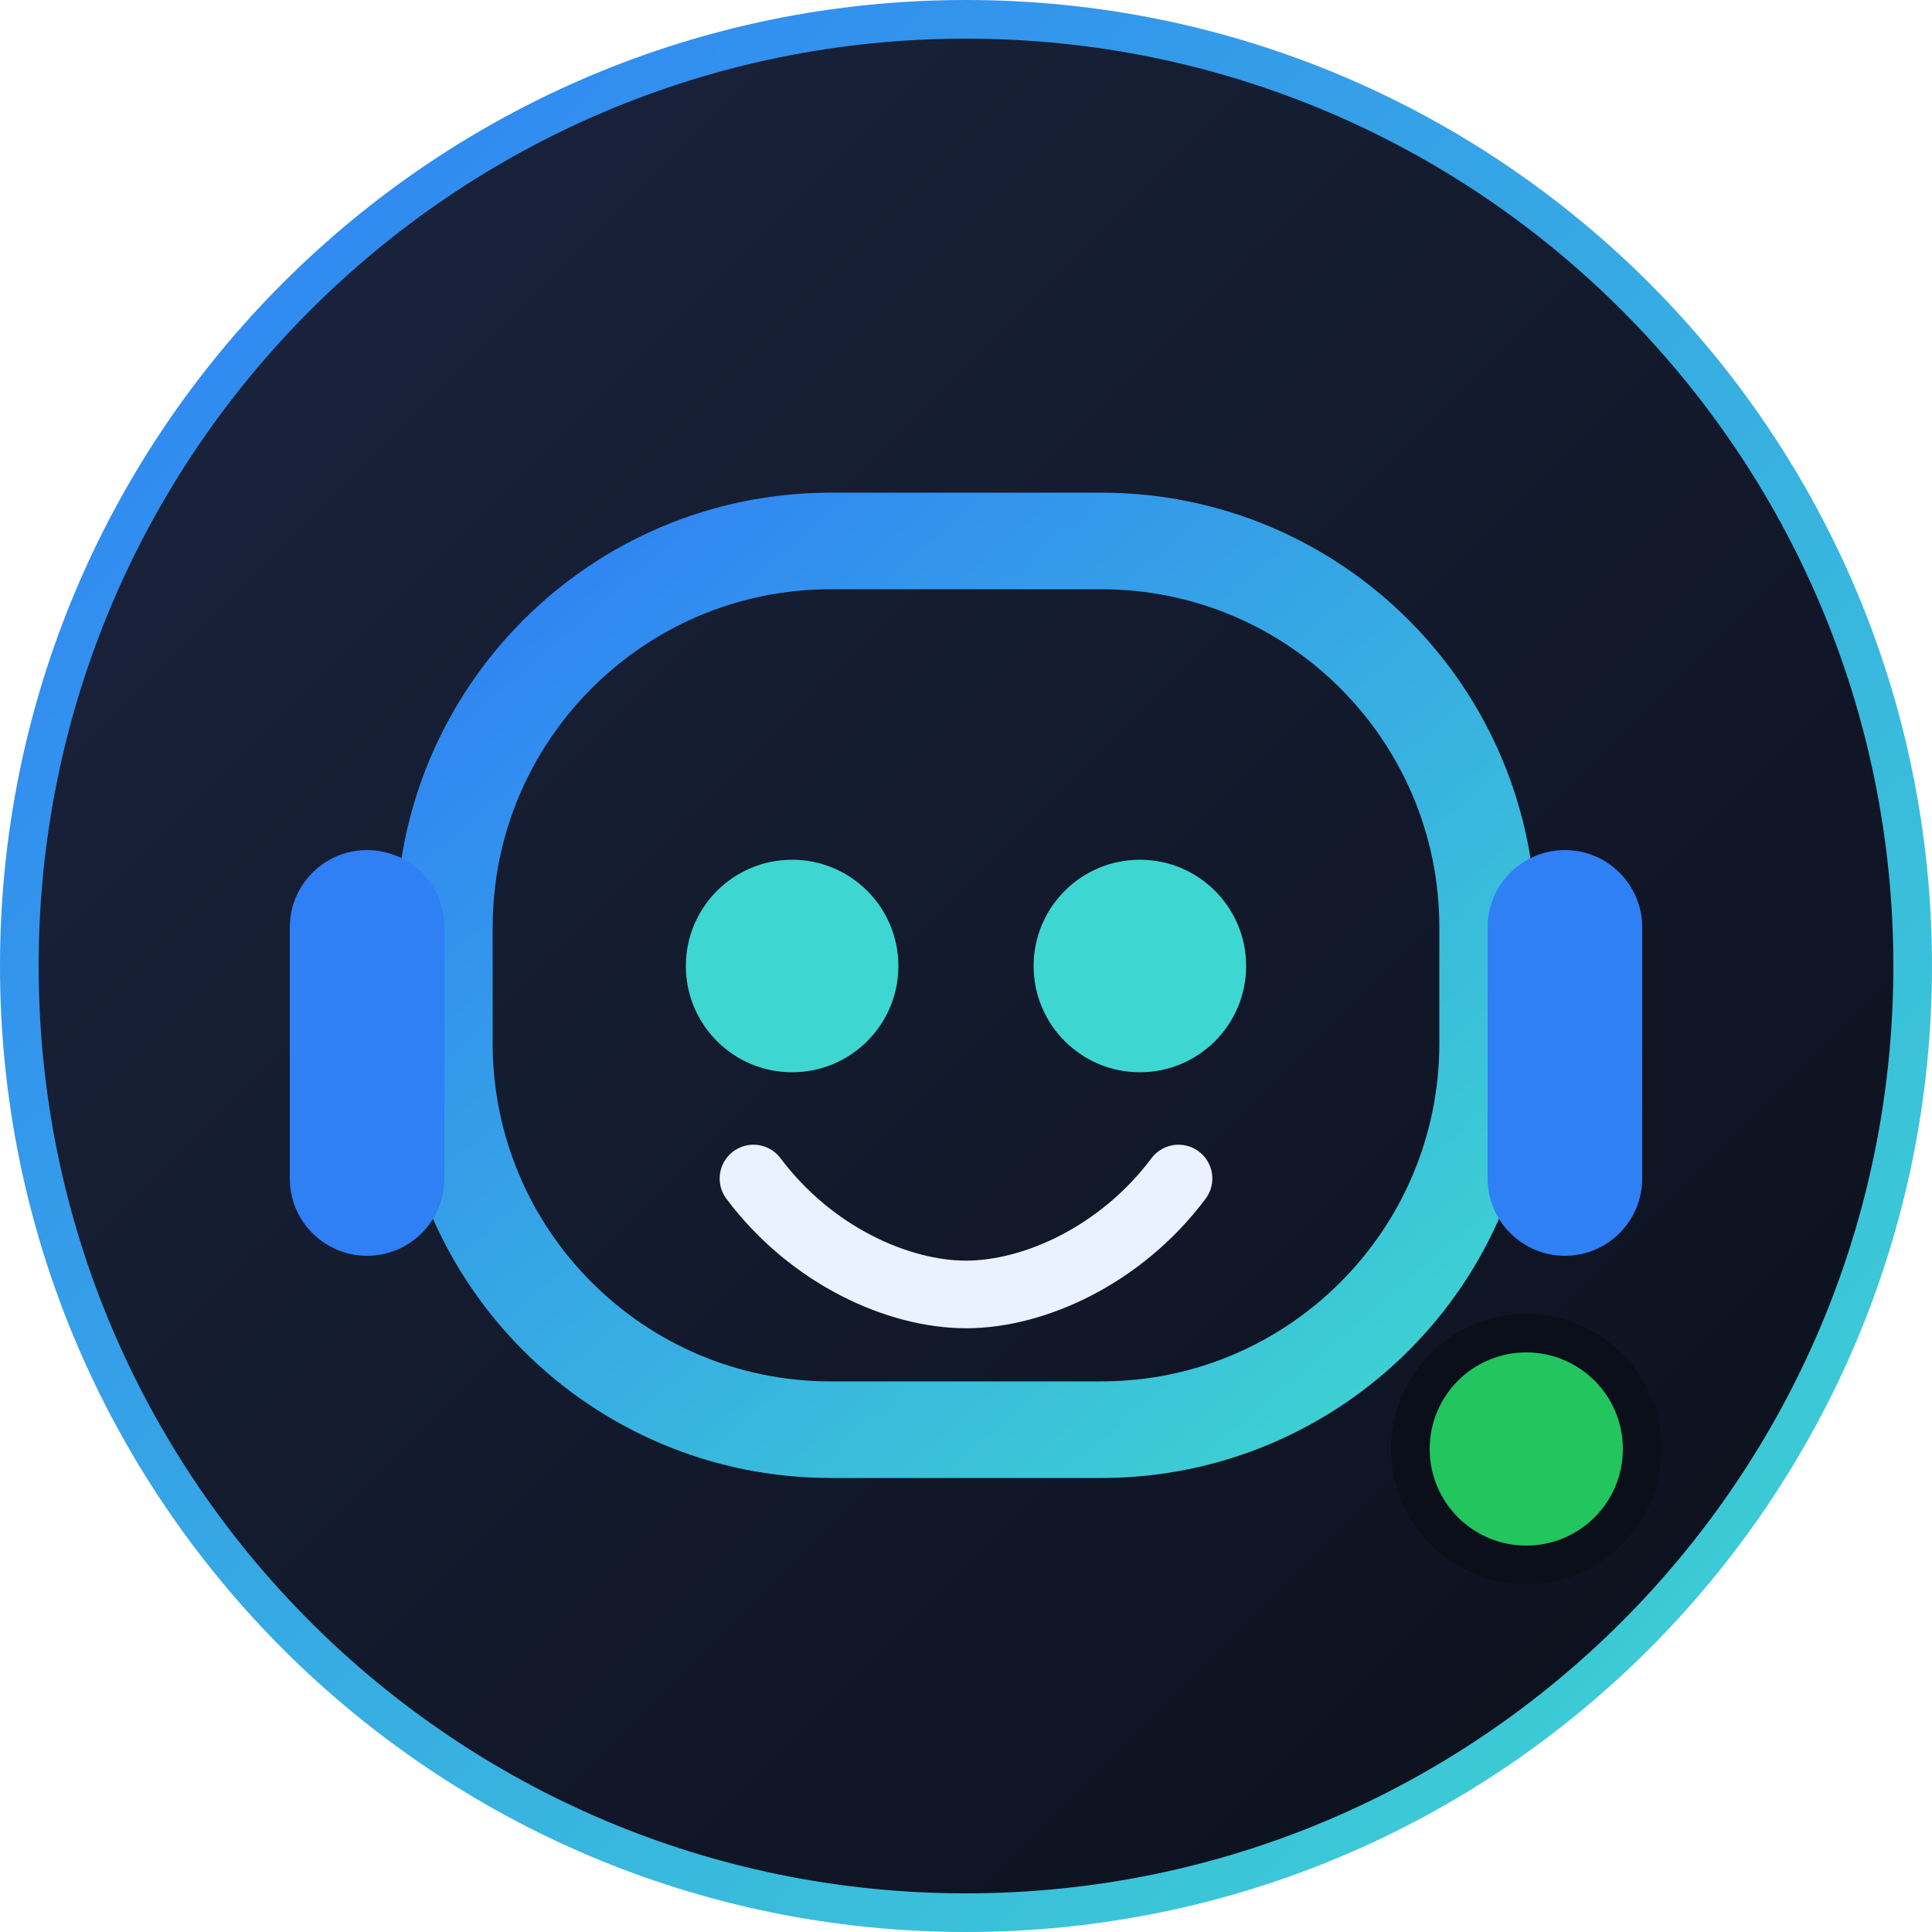
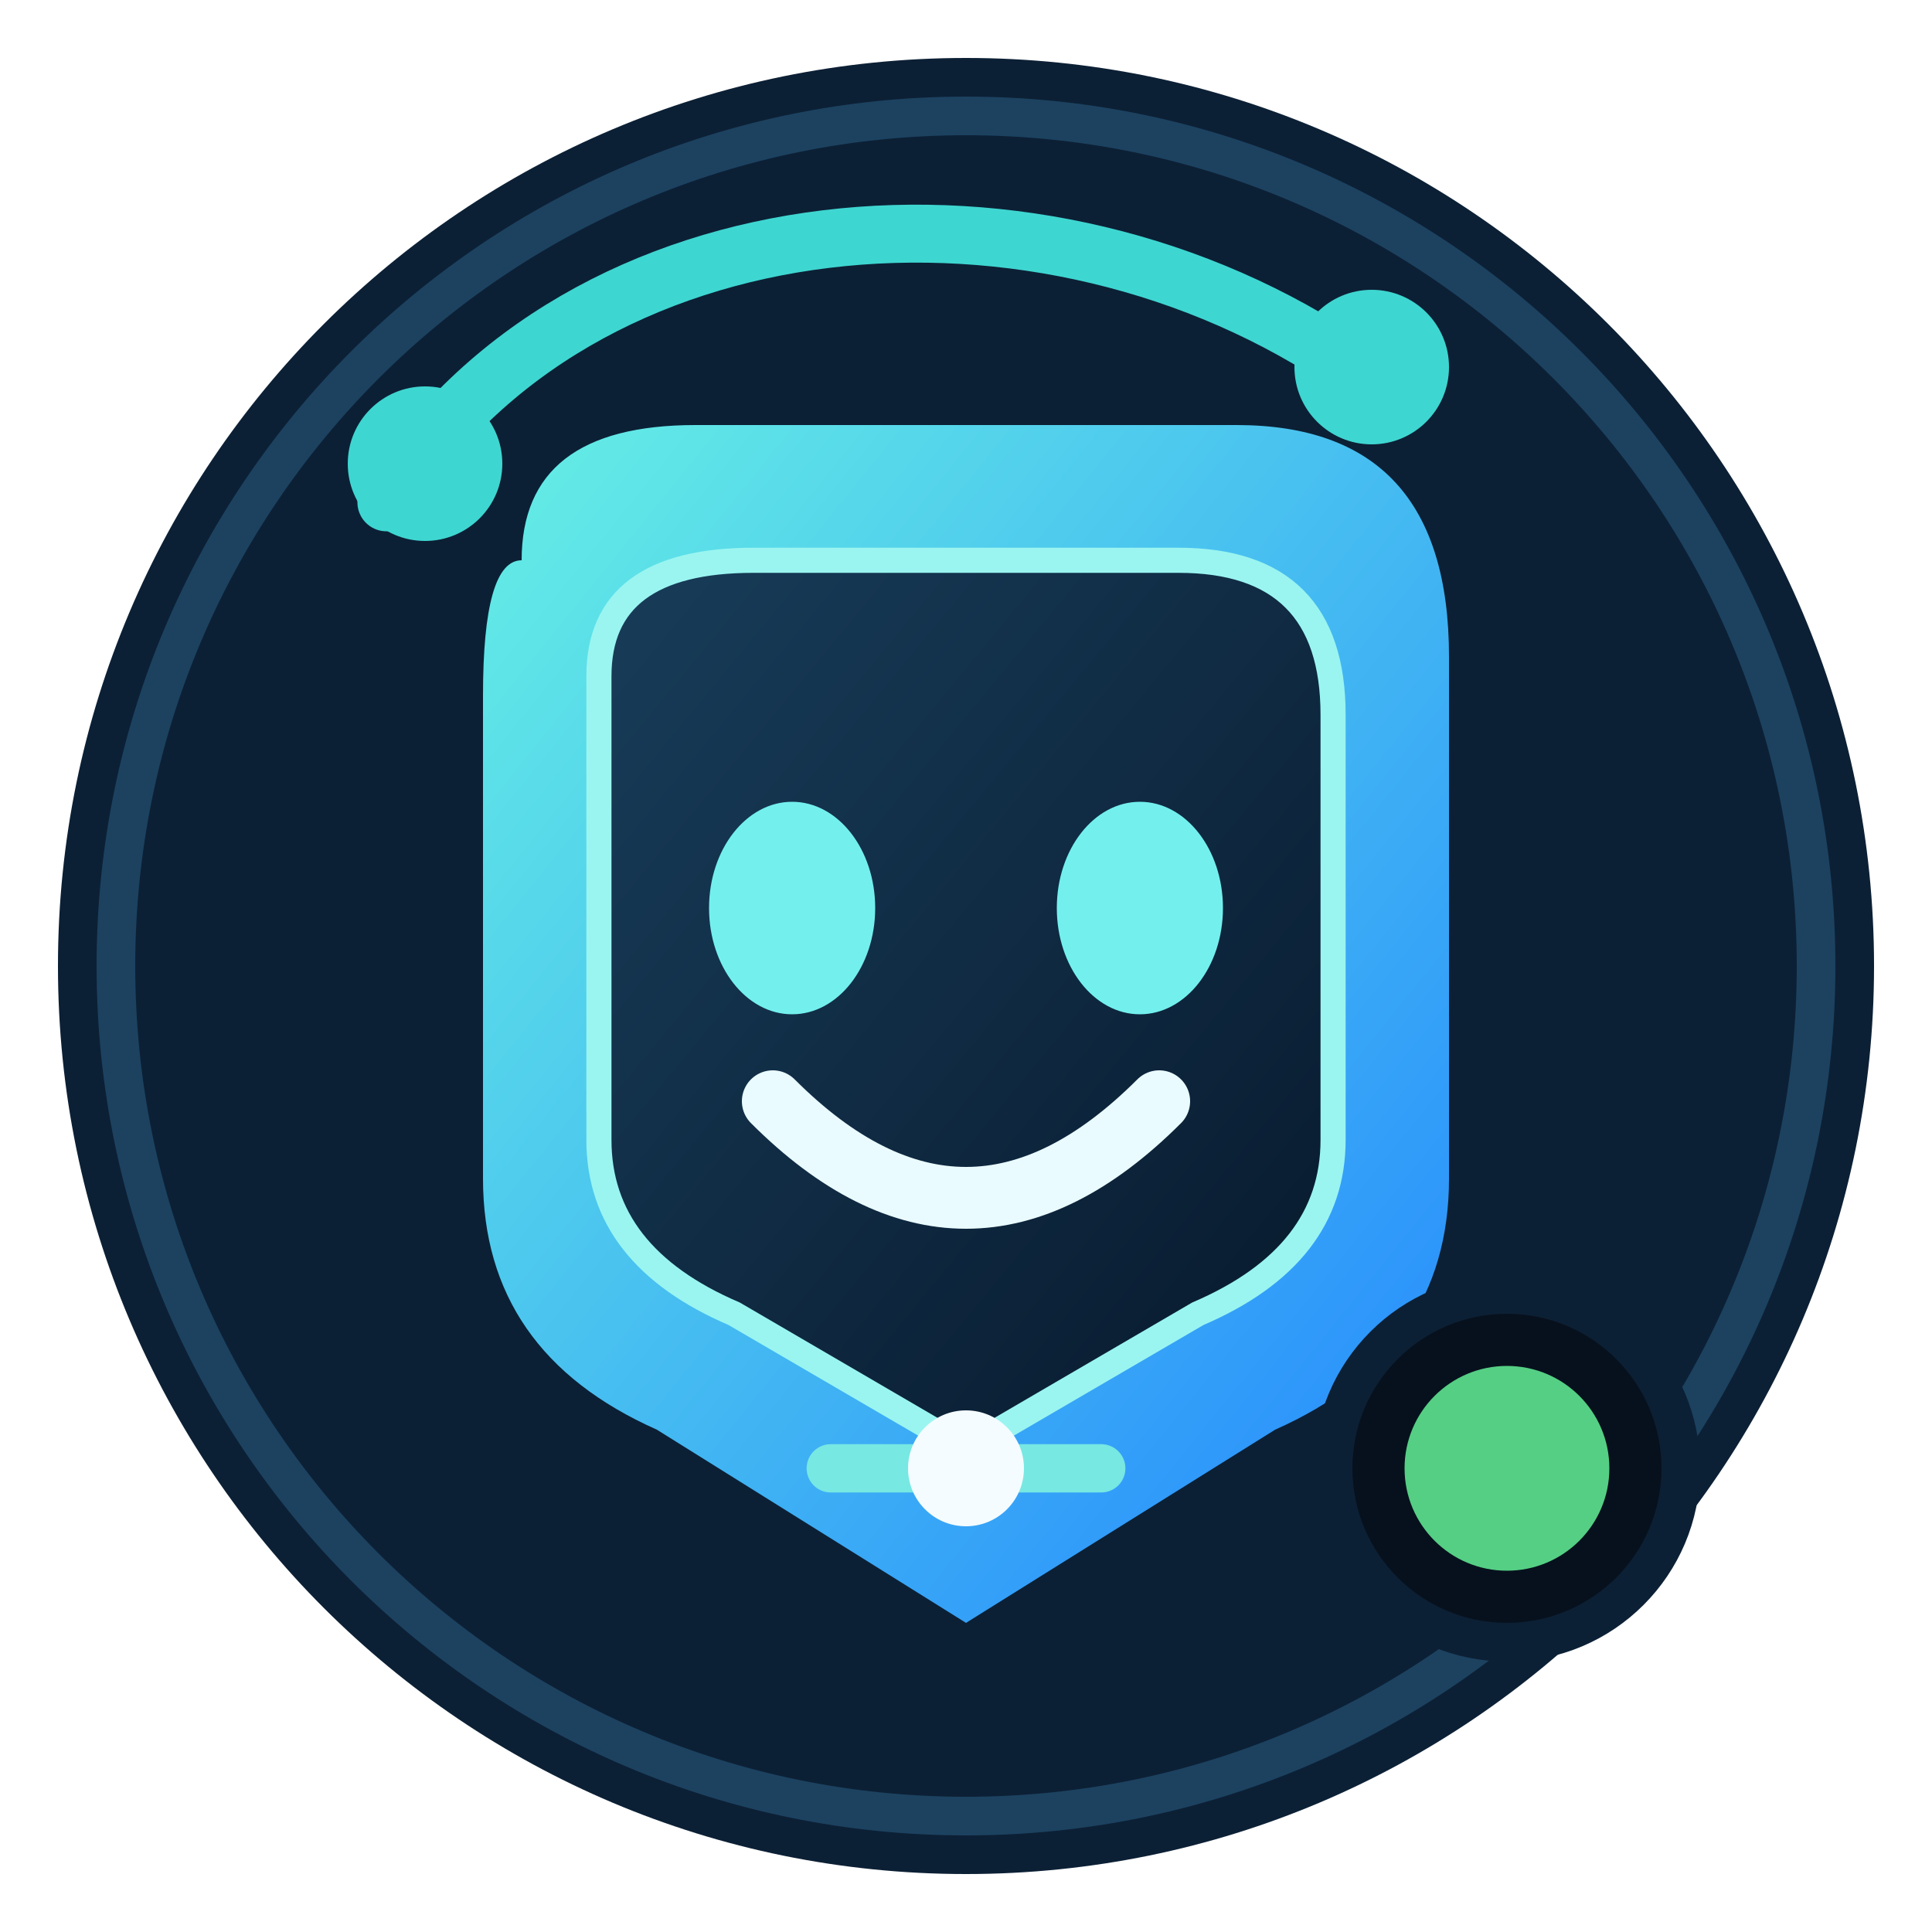
- <svg xmlns="http://www.w3.org/2000/svg" viewBox="0 0 200 200">
+ <svg xmlns="http://www.w3.org/2000/svg" viewBox="0 0 100 100">
  <defs>
-     <linearGradient id="avatarBg" x1="0%" y1="0%" x2="100%" y2="100%">
-       <stop offset="0%" stop-color="#1B2540" />
-       <stop offset="100%" stop-color="#0B0F1A" />
+     <linearGradient id="orbit" x1="0" y1="0" x2="100%" y2="100%">
+       <stop offset="0" stop-color="#66F0E4" />
+       <stop offset="1" stop-color="#2385FF" />
    </linearGradient>
-     <linearGradient id="ring" x1="0%" y1="0%" x2="100%" y2="100%">
-       <stop offset="0%" stop-color="#2F7FF5" />
-       <stop offset="100%" stop-color="#3ED6D1" />
+     <linearGradient id="visor" x1="0" y1="0" x2="100%" y2="100%">
+       <stop offset="0" stop-color="#183D5A" />
+       <stop offset="1" stop-color="#07182B" />
    </linearGradient>
  </defs>
-   <circle cx="100" cy="100" r="98" fill="url(#avatarBg)" stroke="url(#ring)" stroke-width="4" />
-   <rect x="46" y="56" width="108" height="92" rx="40" fill="none" stroke="url(#ring)" stroke-width="10" />
-   <rect x="30" y="88" width="16" height="42" rx="8" fill="#2F7FF5" />
-   <rect x="154" y="88" width="16" height="42" rx="8" fill="#2F7FF5" />
-   <circle cx="82" cy="100" r="11" fill="#3ED6D1" />
-   <circle cx="118" cy="100" r="11" fill="#3ED6D1" />
-   <path d="M78 122c6 8 15 12 22 12s16-4 22-12" stroke="#EAF2FF" stroke-width="7" stroke-linecap="round" fill="none" />
-   <circle cx="158" cy="150" r="12" fill="#22C55E" stroke="#0B0F1A" stroke-width="4" />
+   <circle cx="50" cy="50" r="47" fill="#0C2035" />
+   <circle cx="50" cy="50" r="44" fill="none" stroke="#1C4260" stroke-width="2" />
+   <path d="M20 26C30 10 54 8 70 19" fill="none" stroke="#3ED6D1" stroke-width="3" stroke-linecap="round" />
+   <circle cx="22" cy="24" r="4" fill="#3ED6D1" />
+   <circle cx="71" cy="19" r="4" fill="#3ED6D1" />
+   <path d="M27 29Q27 22 36 22H64Q75 22 75 34V61Q75 70 66 74L50 84L34 74Q25 70 25 61V36Q25 29 27 29Z" fill="url(#orbit)" />
+   <path d="M31 35Q31 29 39 29H61Q69 29 69 37V59Q69 65 62 68L50 75L38 68Q31 65 31 59Z" fill="url(#visor)" stroke="#9AF5F0" stroke-width="1.3" />
+   <ellipse cx="41" cy="47" rx="4.3" ry="5.5" fill="#73F0EE" />
+   <ellipse cx="59" cy="47" rx="4.3" ry="5.5" fill="#73F0EE" />
+   <path d="M40 57Q50 67 60 57" fill="none" stroke="#EAFBFF" stroke-width="3.2" stroke-linecap="round" />
+   <path d="M43 76H57" stroke="#77E8E2" stroke-width="2.5" stroke-linecap="round" />
+   <circle cx="50" cy="76" r="3" fill="#F4FCFF" />
+   <circle cx="78" cy="76" r="9" fill="#07111D" stroke="#0C2035" stroke-width="2" />
+   <circle cx="78" cy="76" r="5.3" fill="#55CF84" />
</svg>
